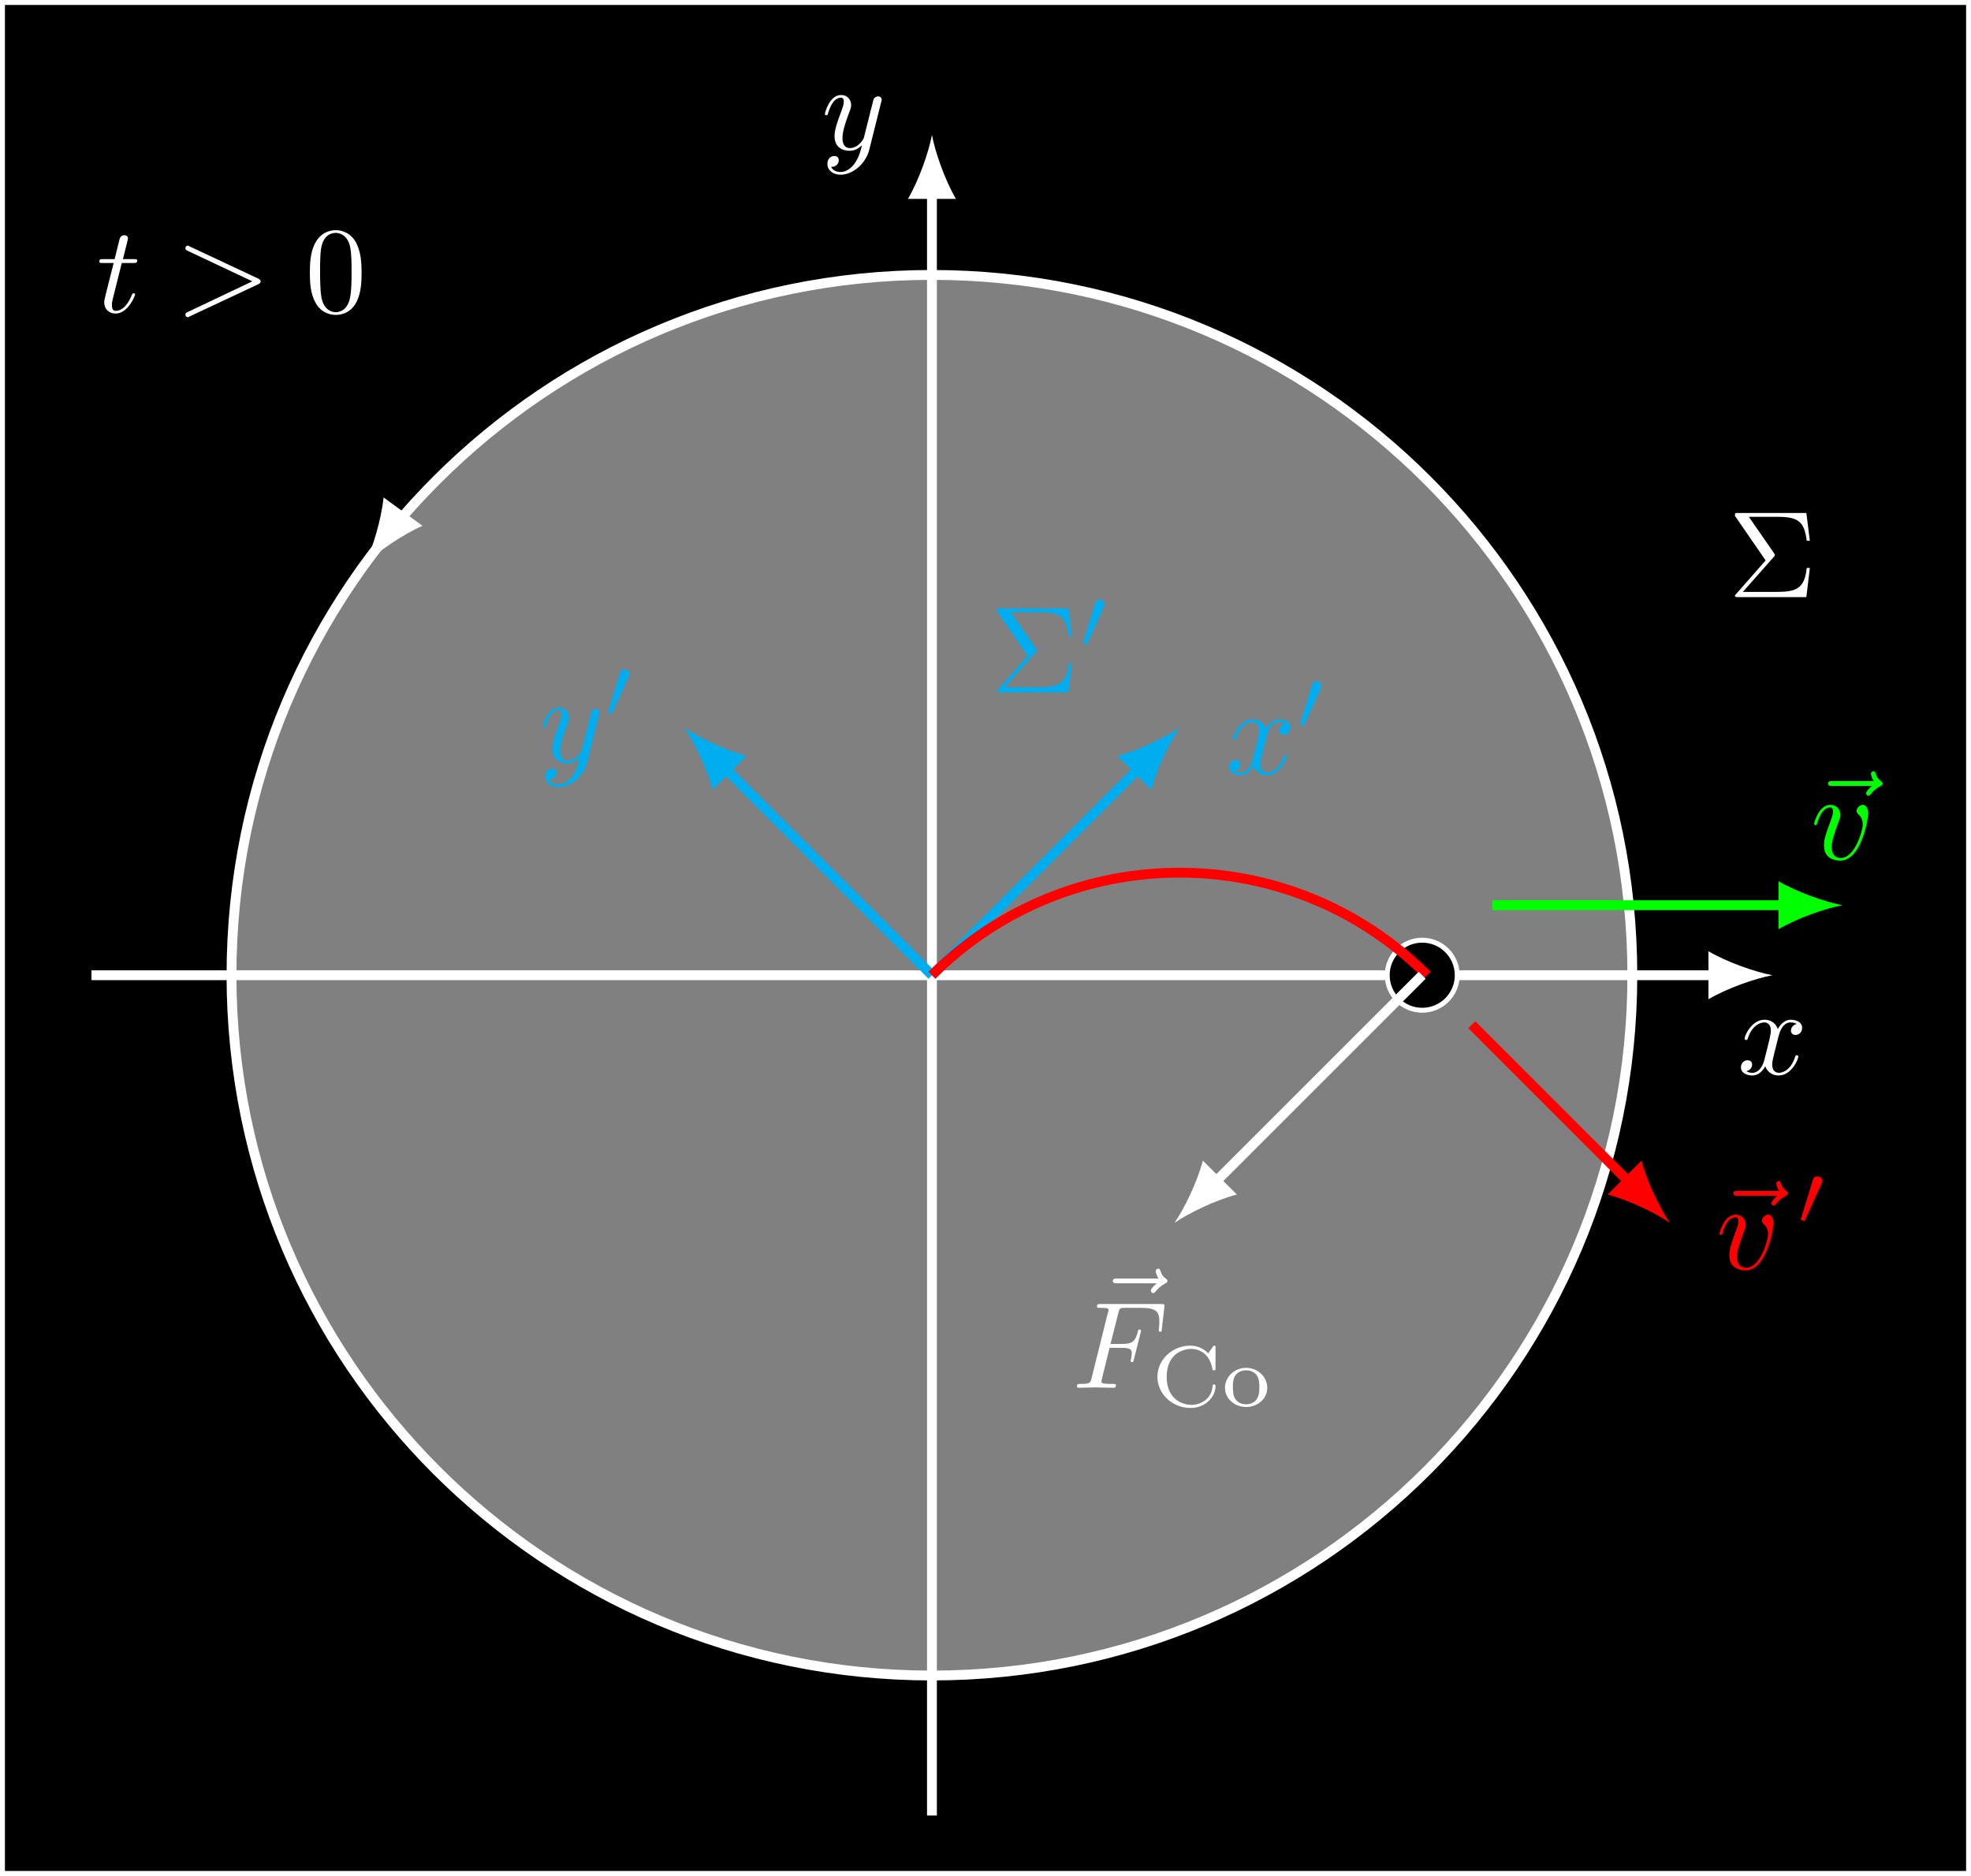
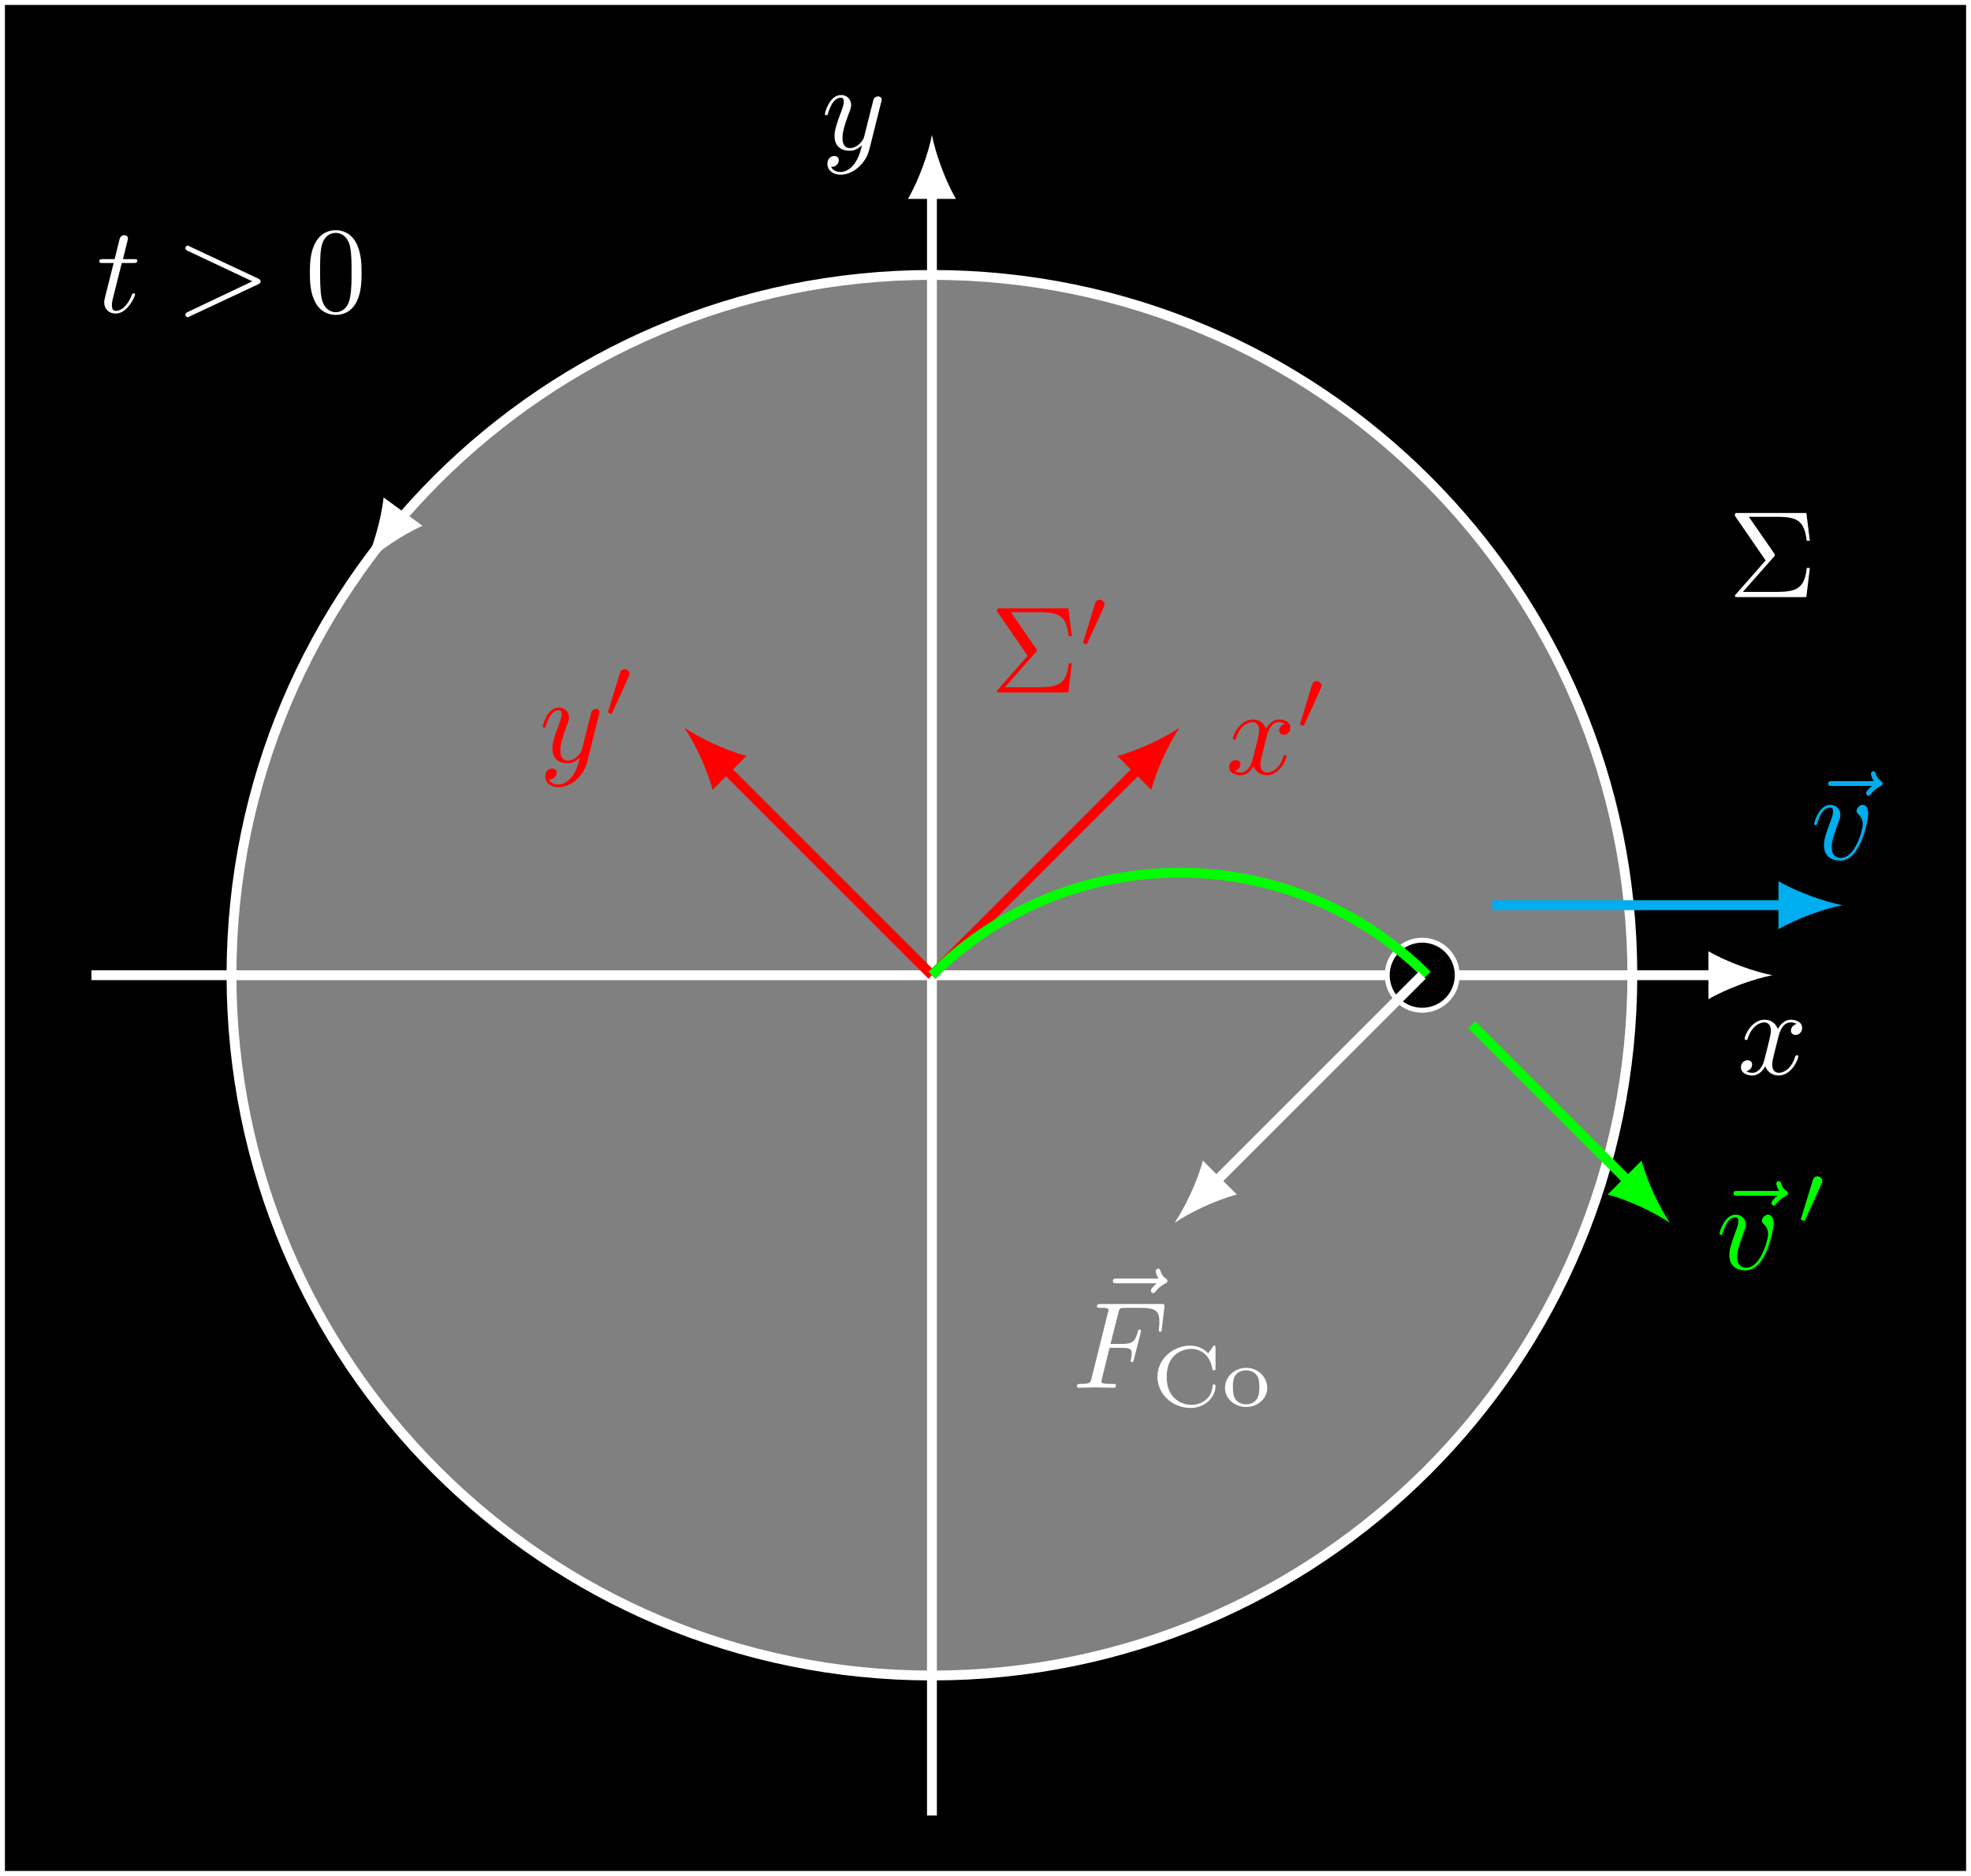
<svg xmlns="http://www.w3.org/2000/svg" xmlns:xlink="http://www.w3.org/1999/xlink" width="159.537pt" height="151.872pt" viewBox="0 0 159.537 151.872" version="1.1">
  <defs>
    <g>
      <symbol overflow="visible" id="glyph0-0">
        <path style="stroke:none;" d="" />
      </symbol>
      <symbol overflow="visible" id="glyph0-1">
        <path style="stroke:none;" d="M 2.047 -3.984 L 2.984 -3.984 C 3.188 -3.984 3.297 -3.984 3.297 -4.188 C 3.297 -4.297 3.188 -4.297 3.016 -4.297 L 2.141 -4.297 C 2.5 -5.719 2.547 -5.906 2.547 -5.969 C 2.547 -6.141 2.422 -6.234 2.25 -6.234 C 2.219 -6.234 1.938 -6.234 1.859 -5.875 L 1.469 -4.297 L 0.531 -4.297 C 0.328 -4.297 0.234 -4.297 0.234 -4.109 C 0.234 -3.984 0.312 -3.984 0.516 -3.984 L 1.391 -3.984 C 0.672 -1.156 0.625 -0.984 0.625 -0.812 C 0.625 -0.266 1 0.109 1.547 0.109 C 2.562 0.109 3.125 -1.344 3.125 -1.422 C 3.125 -1.531 3.047 -1.531 3.016 -1.531 C 2.922 -1.531 2.906 -1.5 2.859 -1.391 C 2.438 -0.344 1.906 -0.109 1.562 -0.109 C 1.359 -0.109 1.25 -0.234 1.25 -0.562 C 1.25 -0.812 1.281 -0.875 1.312 -1.047 Z M 2.047 -3.984 " />
      </symbol>
      <symbol overflow="visible" id="glyph0-2">
        <path style="stroke:none;" d="M 6.734 -2.266 C 6.844 -2.328 6.922 -2.375 6.922 -2.5 C 6.922 -2.609 6.844 -2.656 6.734 -2.719 L 1.203 -5.312 C 1.078 -5.391 1.062 -5.391 1.031 -5.391 C 0.922 -5.391 0.828 -5.297 0.828 -5.188 C 0.828 -5.094 0.875 -5.031 1.016 -4.969 L 6.25 -2.5 L 1.016 -0.016 C 0.875 0.047 0.828 0.109 0.828 0.203 C 0.828 0.312 0.922 0.406 1.031 0.406 C 1.062 0.406 1.078 0.406 1.203 0.328 Z M 6.734 -2.266 " />
      </symbol>
      <symbol overflow="visible" id="glyph0-3">
        <path style="stroke:none;" d="M 3.328 -3.016 C 3.391 -3.266 3.625 -4.188 4.312 -4.188 C 4.359 -4.188 4.609 -4.188 4.812 -4.062 C 4.531 -4 4.344 -3.766 4.344 -3.516 C 4.344 -3.359 4.453 -3.172 4.719 -3.172 C 4.938 -3.172 5.25 -3.344 5.25 -3.75 C 5.25 -4.266 4.672 -4.406 4.328 -4.406 C 3.75 -4.406 3.406 -3.875 3.281 -3.656 C 3.031 -4.312 2.5 -4.406 2.203 -4.406 C 1.172 -4.406 0.594 -3.125 0.594 -2.875 C 0.594 -2.766 0.703 -2.766 0.719 -2.766 C 0.797 -2.766 0.828 -2.797 0.844 -2.875 C 1.188 -3.938 1.844 -4.188 2.188 -4.188 C 2.375 -4.188 2.719 -4.094 2.719 -3.516 C 2.719 -3.203 2.547 -2.547 2.188 -1.141 C 2.031 -0.531 1.672 -0.109 1.234 -0.109 C 1.172 -0.109 0.953 -0.109 0.734 -0.234 C 0.984 -0.297 1.203 -0.5 1.203 -0.781 C 1.203 -1.047 0.984 -1.125 0.844 -1.125 C 0.531 -1.125 0.297 -0.875 0.297 -0.547 C 0.297 -0.094 0.781 0.109 1.219 0.109 C 1.891 0.109 2.25 -0.594 2.266 -0.641 C 2.391 -0.281 2.75 0.109 3.344 0.109 C 4.375 0.109 4.938 -1.172 4.938 -1.422 C 4.938 -1.531 4.859 -1.531 4.828 -1.531 C 4.734 -1.531 4.719 -1.484 4.688 -1.422 C 4.359 -0.344 3.688 -0.109 3.375 -0.109 C 2.984 -0.109 2.828 -0.422 2.828 -0.766 C 2.828 -0.984 2.875 -1.203 2.984 -1.641 Z M 3.328 -3.016 " />
      </symbol>
      <symbol overflow="visible" id="glyph0-4">
        <path style="stroke:none;" d="M 4.844 -3.797 C 4.891 -3.938 4.891 -3.953 4.891 -4.031 C 4.891 -4.203 4.75 -4.297 4.594 -4.297 C 4.5 -4.297 4.344 -4.234 4.25 -4.094 C 4.234 -4.031 4.141 -3.734 4.109 -3.547 C 4.031 -3.297 3.969 -3.016 3.906 -2.75 L 3.453 -0.953 C 3.422 -0.812 2.984 -0.109 2.328 -0.109 C 1.828 -0.109 1.719 -0.547 1.719 -0.922 C 1.719 -1.375 1.891 -2 2.219 -2.875 C 2.375 -3.281 2.422 -3.391 2.422 -3.594 C 2.422 -4.031 2.109 -4.406 1.609 -4.406 C 0.656 -4.406 0.297 -2.953 0.297 -2.875 C 0.297 -2.766 0.391 -2.766 0.406 -2.766 C 0.516 -2.766 0.516 -2.797 0.562 -2.953 C 0.844 -3.891 1.234 -4.188 1.578 -4.188 C 1.656 -4.188 1.828 -4.188 1.828 -3.875 C 1.828 -3.625 1.719 -3.359 1.656 -3.172 C 1.25 -2.109 1.078 -1.547 1.078 -1.078 C 1.078 -0.188 1.703 0.109 2.297 0.109 C 2.688 0.109 3.016 -0.062 3.297 -0.344 C 3.172 0.172 3.047 0.672 2.656 1.203 C 2.391 1.531 2.016 1.828 1.562 1.828 C 1.422 1.828 0.969 1.797 0.797 1.406 C 0.953 1.406 1.094 1.406 1.219 1.281 C 1.328 1.203 1.422 1.062 1.422 0.875 C 1.422 0.562 1.156 0.531 1.062 0.531 C 0.828 0.531 0.5 0.688 0.5 1.172 C 0.5 1.672 0.938 2.047 1.562 2.047 C 2.578 2.047 3.609 1.141 3.891 0.016 Z M 4.844 -3.797 " />
      </symbol>
      <symbol overflow="visible" id="glyph0-5">
        <path style="stroke:none;" d="M 5.359 -5.938 C 5.219 -5.797 4.891 -5.516 4.891 -5.344 C 4.891 -5.25 4.984 -5.141 5.078 -5.141 C 5.172 -5.141 5.219 -5.219 5.281 -5.281 C 5.391 -5.422 5.625 -5.703 6.062 -5.922 C 6.125 -5.969 6.234 -6.016 6.234 -6.125 C 6.234 -6.234 6.156 -6.281 6.094 -6.328 C 5.875 -6.484 5.766 -6.656 5.688 -6.891 C 5.656 -6.984 5.625 -7.125 5.484 -7.125 C 5.344 -7.125 5.281 -6.984 5.281 -6.906 C 5.281 -6.859 5.359 -6.547 5.516 -6.328 L 2.156 -6.328 C 2 -6.328 1.812 -6.328 1.812 -6.125 C 1.812 -5.938 2 -5.938 2.156 -5.938 Z M 5.359 -5.938 " />
      </symbol>
      <symbol overflow="visible" id="glyph0-6">
        <path style="stroke:none;" d="M 4.672 -3.703 C 4.672 -4.25 4.406 -4.406 4.234 -4.406 C 3.984 -4.406 3.734 -4.141 3.734 -3.922 C 3.734 -3.797 3.781 -3.734 3.891 -3.625 C 4.109 -3.422 4.234 -3.172 4.234 -2.812 C 4.234 -2.391 3.625 -0.109 2.469 -0.109 C 1.953 -0.109 1.719 -0.453 1.719 -0.984 C 1.719 -1.531 2 -2.266 2.297 -3.094 C 2.375 -3.266 2.422 -3.406 2.422 -3.594 C 2.422 -4.031 2.109 -4.406 1.609 -4.406 C 0.672 -4.406 0.297 -2.953 0.297 -2.875 C 0.297 -2.766 0.391 -2.766 0.406 -2.766 C 0.516 -2.766 0.516 -2.797 0.562 -2.953 C 0.859 -3.953 1.281 -4.188 1.578 -4.188 C 1.656 -4.188 1.828 -4.188 1.828 -3.875 C 1.828 -3.625 1.719 -3.344 1.656 -3.172 C 1.219 -2.016 1.094 -1.562 1.094 -1.125 C 1.094 -0.047 1.969 0.109 2.422 0.109 C 4.094 0.109 4.672 -3.188 4.672 -3.703 Z M 4.672 -3.703 " />
      </symbol>
      <symbol overflow="visible" id="glyph0-7">
        <path style="stroke:none;" d="M 3.016 -3.234 L 3.984 -3.234 C 4.734 -3.234 4.812 -3.078 4.812 -2.797 C 4.812 -2.719 4.812 -2.609 4.75 -2.297 C 4.719 -2.25 4.719 -2.219 4.719 -2.188 C 4.719 -2.109 4.781 -2.078 4.828 -2.078 C 4.938 -2.078 4.938 -2.109 4.984 -2.281 L 5.531 -4.453 C 5.562 -4.562 5.562 -4.578 5.562 -4.609 C 5.562 -4.625 5.547 -4.719 5.438 -4.719 C 5.344 -4.719 5.328 -4.672 5.297 -4.5 C 5.078 -3.734 4.859 -3.547 4 -3.547 L 3.094 -3.547 L 3.734 -6.078 C 3.828 -6.438 3.844 -6.469 4.281 -6.469 L 5.594 -6.469 C 6.812 -6.469 7.047 -6.141 7.047 -5.375 C 7.047 -5.141 7.047 -5.109 7.016 -4.828 C 7 -4.703 7 -4.688 7 -4.656 C 7 -4.609 7.031 -4.531 7.125 -4.531 C 7.234 -4.531 7.234 -4.594 7.25 -4.781 L 7.453 -6.516 C 7.484 -6.781 7.438 -6.781 7.188 -6.781 L 2.297 -6.781 C 2.109 -6.781 2 -6.781 2 -6.578 C 2 -6.469 2.094 -6.469 2.281 -6.469 C 2.656 -6.469 2.938 -6.469 2.938 -6.297 C 2.938 -6.25 2.938 -6.234 2.875 -6.047 L 1.562 -0.781 C 1.469 -0.391 1.453 -0.312 0.656 -0.312 C 0.484 -0.312 0.375 -0.312 0.375 -0.125 C 0.375 0 0.5 0 0.531 0 C 0.812 0 1.562 -0.031 1.844 -0.031 C 2.172 -0.031 3 0 3.328 0 C 3.422 0 3.531 0 3.531 -0.188 C 3.531 -0.266 3.484 -0.297 3.484 -0.297 C 3.453 -0.312 3.422 -0.312 3.203 -0.312 C 2.984 -0.312 2.938 -0.312 2.688 -0.328 C 2.391 -0.359 2.359 -0.406 2.359 -0.531 C 2.359 -0.547 2.359 -0.609 2.406 -0.75 Z M 3.016 -3.234 " />
      </symbol>
      <symbol overflow="visible" id="glyph1-0">
        <path style="stroke:none;" d="" />
      </symbol>
      <symbol overflow="visible" id="glyph1-1">
        <path style="stroke:none;" d="M 4.578 -3.188 C 4.578 -3.984 4.531 -4.781 4.188 -5.516 C 3.734 -6.484 2.906 -6.641 2.5 -6.641 C 1.891 -6.641 1.172 -6.375 0.75 -5.453 C 0.438 -4.766 0.391 -3.984 0.391 -3.188 C 0.391 -2.438 0.422 -1.547 0.844 -0.781 C 1.266 0.016 2 0.219 2.484 0.219 C 3.016 0.219 3.781 0.016 4.219 -0.938 C 4.531 -1.625 4.578 -2.406 4.578 -3.188 Z M 2.484 0 C 2.094 0 1.5 -0.25 1.328 -1.203 C 1.219 -1.797 1.219 -2.719 1.219 -3.312 C 1.219 -3.953 1.219 -4.609 1.297 -5.141 C 1.484 -6.328 2.234 -6.422 2.484 -6.422 C 2.812 -6.422 3.469 -6.234 3.656 -5.25 C 3.766 -4.688 3.766 -3.938 3.766 -3.312 C 3.766 -2.562 3.766 -1.891 3.656 -1.25 C 3.5 -0.297 2.938 0 2.484 0 Z M 2.484 0 " />
      </symbol>
      <symbol overflow="visible" id="glyph1-2">
        <path style="stroke:none;" d="M 3.703 -3.25 C 3.797 -3.344 3.797 -3.391 3.797 -3.406 C 3.797 -3.453 3.766 -3.516 3.734 -3.547 L 1.688 -6.5 L 3.984 -6.5 C 5.672 -6.5 6.172 -6.141 6.375 -4.562 L 6.625 -4.562 L 6.344 -6.812 L 0.812 -6.812 C 0.578 -6.812 0.562 -6.812 0.562 -6.578 L 3.047 -2.969 L 0.672 -0.266 C 0.562 -0.156 0.562 -0.141 0.562 -0.109 C 0.562 0 0.672 0 0.812 0 L 6.344 0 L 6.625 -2.359 L 6.375 -2.359 C 6.203 -0.688 5.516 -0.422 3.953 -0.422 L 1.203 -0.422 Z M 3.703 -3.25 " />
      </symbol>
      <symbol overflow="visible" id="glyph2-0">
        <path style="stroke:none;" d="" />
      </symbol>
      <symbol overflow="visible" id="glyph2-1">
        <path style="stroke:none;" d="M 2.016 -3.297 C 2.078 -3.406 2.078 -3.469 2.078 -3.516 C 2.078 -3.734 1.891 -3.891 1.672 -3.891 C 1.406 -3.891 1.328 -3.672 1.297 -3.562 L 0.375 -0.547 C 0.359 -0.531 0.328 -0.453 0.328 -0.438 C 0.328 -0.359 0.547 -0.281 0.609 -0.281 C 0.656 -0.281 0.656 -0.297 0.703 -0.406 Z M 2.016 -3.297 " />
      </symbol>
      <symbol overflow="visible" id="glyph3-0">
        <path style="stroke:none;" d="" />
      </symbol>
      <symbol overflow="visible" id="glyph3-1">
        <path style="stroke:none;" d="M 5.188 -4.719 C 5.188 -4.844 5.188 -4.906 5.094 -4.906 C 5.062 -4.906 5.031 -4.906 4.969 -4.812 L 4.594 -4.281 C 4.312 -4.578 3.828 -4.906 3.156 -4.906 C 1.688 -4.906 0.484 -3.766 0.484 -2.391 C 0.484 -0.969 1.719 0.141 3.156 0.141 C 4.391 0.141 5.188 -0.781 5.188 -1.625 C 5.188 -1.703 5.172 -1.766 5.062 -1.766 C 5.031 -1.766 4.953 -1.766 4.953 -1.672 C 4.891 -0.547 3.938 -0.109 3.25 -0.109 C 2.516 -0.109 1.234 -0.562 1.234 -2.375 C 1.234 -4.266 2.578 -4.641 3.234 -4.641 C 3.938 -4.641 4.75 -4.188 4.938 -2.984 C 4.953 -2.906 5.016 -2.906 5.062 -2.906 C 5.188 -2.906 5.188 -2.953 5.188 -3.094 Z M 5.188 -4.719 " />
      </symbol>
      <symbol overflow="visible" id="glyph3-2">
        <path style="stroke:none;" d="M 3.688 -1.484 C 3.688 -2.359 2.938 -3.109 1.984 -3.109 C 1.016 -3.109 0.266 -2.359 0.266 -1.484 C 0.266 -0.625 1.031 0.062 1.984 0.062 C 2.922 0.062 3.688 -0.625 3.688 -1.484 Z M 1.984 -0.156 C 1.719 -0.156 1.344 -0.234 1.109 -0.578 C 0.922 -0.859 0.906 -1.219 0.906 -1.547 C 0.906 -1.844 0.906 -2.266 1.156 -2.562 C 1.328 -2.766 1.625 -2.906 1.984 -2.906 C 2.391 -2.906 2.688 -2.719 2.844 -2.5 C 3.031 -2.234 3.047 -1.875 3.047 -1.547 C 3.047 -1.219 3.031 -0.844 2.828 -0.562 C 2.641 -0.297 2.328 -0.156 1.984 -0.156 Z M 1.984 -0.156 " />
      </symbol>
    </g>
    <clipPath id="clip1">
      <path d="M 0 0 L 159.535 0 L 159.535 151.871 L 0 151.871 Z M 0 0 " />
    </clipPath>
  </defs>
  <g id="surface1">
    <g clip-path="url(#clip1)" clip-rule="nonzero">
      <path style="fill-rule:nonzero;fill:rgb(0%,0%,0%);fill-opacity:1;stroke-width:0.399;stroke-linecap:butt;stroke-linejoin:miter;stroke:rgb(100%,100%,100%);stroke-opacity:1;stroke-miterlimit:10;" d="M -75.234 -72.719 L -75.234 78.754 L 83.907 78.754 L 83.907 -72.719 Z M -75.234 -72.719 " transform="matrix(1,0,0,-1,75.433,78.953)" />
    </g>
    <g style="fill:rgb(100%,100%,100%);fill-opacity:1;">
      <use xlink:href="#glyph0-1" x="7.809" y="25.276" />
    </g>
    <g style="fill:rgb(100%,100%,100%);fill-opacity:1;">
      <use xlink:href="#glyph0-2" x="14.176" y="25.276" />
    </g>
    <g style="fill:rgb(100%,100%,100%);fill-opacity:1;">
      <use xlink:href="#glyph1-1" x="24.69" y="25.276" />
    </g>
    <path style="fill-rule:nonzero;fill:rgb(50%,50%,50%);fill-opacity:1;stroke-width:0.797;stroke-linecap:butt;stroke-linejoin:miter;stroke:rgb(100%,100%,100%);stroke-opacity:1;stroke-miterlimit:10;" d="M 56.692 -0 C 56.692 31.312 31.313 56.695 0.001 56.695 C -31.312 56.695 -56.695 31.312 -56.695 -0 C -56.695 -31.313 -31.312 -56.695 0.001 -56.695 C 31.313 -56.695 56.692 -31.313 56.692 -0 Z M 56.692 -0 " transform="matrix(1,0,0,-1,75.433,78.953)" />
    <path style=" stroke:none;fill-rule:nonzero;fill:rgb(100%,100%,100%);fill-opacity:1;" d="M 29.562 45.625 C 30.59 44.66 32.547 43.297 34.199 42.57 L 31.047 40.273 C 30.863 42.07 30.168 44.352 29.562 45.625 " />
    <path style="fill:none;stroke-width:0.797;stroke-linecap:butt;stroke-linejoin:miter;stroke:rgb(100%,100%,100%);stroke-opacity:1;stroke-miterlimit:10;" d="M -68.031 -0 L 63.368 -0 " transform="matrix(1,0,0,-1,75.433,78.953)" />
    <path style=" stroke:none;fill-rule:nonzero;fill:rgb(100%,100%,100%);fill-opacity:1;" d="M 143.465 78.953 C 142.082 78.695 139.84 77.918 138.285 77.012 L 138.285 80.895 C 139.84 79.988 142.082 79.211 143.465 78.953 " />
    <g style="fill:rgb(100%,100%,100%);fill-opacity:1;">
      <use xlink:href="#glyph0-3" x="140.618" y="86.962" />
    </g>
    <path style="fill:none;stroke-width:0.797;stroke-linecap:butt;stroke-linejoin:miter;stroke:rgb(100%,100%,100%);stroke-opacity:1;stroke-miterlimit:10;" d="M 0.001 -68.031 L 0.001 63.371 " transform="matrix(1,0,0,-1,75.433,78.953)" />
    <path style=" stroke:none;fill-rule:nonzero;fill:rgb(100%,100%,100%);fill-opacity:1;" d="M 75.434 10.922 C 75.176 12.301 74.398 14.547 73.492 16.102 L 77.375 16.102 C 76.469 14.547 75.691 12.301 75.434 10.922 " />
    <g style="fill:rgb(100%,100%,100%);fill-opacity:1;">
      <use xlink:href="#glyph0-4" x="66.472" y="12.098" />
    </g>
-     <path style="fill:none;stroke-width:0.797;stroke-linecap:butt;stroke-linejoin:miter;stroke:rgb(0%,67.839%,93.729%);stroke-opacity:1;stroke-miterlimit:10;" d="M 0.001 -0 L 16.747 16.746 " transform="matrix(1,0,0,-1,75.433,78.953)" />
-     <path style=" stroke:none;fill-rule:nonzero;fill:rgb(0%,67.839%,93.729%);fill-opacity:1;" d="M 95.477 58.91 C 94.316 59.703 92.18 60.742 90.441 61.199 L 93.188 63.945 C 93.645 62.207 94.684 60.07 95.477 58.91 " />
-     <g style="fill:rgb(0%,67.839%,93.729%);fill-opacity:1;">
+     <path style="fill:none;stroke-width:0.797;stroke-linecap:butt;stroke-linejoin:miter;stroke:rgb(100%,0%,0%);stroke-opacity:1;stroke-miterlimit:10;" d="M 0.001 -0 L 16.747 16.746 " transform="matrix(1,0,0,-1,75.433,78.953)" />
+     <path style=" stroke:none;fill-rule:nonzero;fill:rgb(100%,0%,0%);fill-opacity:1;" d="M 95.477 58.91 C 94.316 59.703 92.18 60.742 90.441 61.199 L 93.188 63.945 C 93.645 62.207 94.684 60.07 95.477 58.91 " />
+     <g style="fill:rgb(100%,0%,0%);fill-opacity:1;">
      <use xlink:href="#glyph0-3" x="99.196" y="62.655" />
    </g>
-     <g style="fill:rgb(0%,67.839%,93.729%);fill-opacity:1;">
+     <g style="fill:rgb(100%,0%,0%);fill-opacity:1;">
      <use xlink:href="#glyph2-1" x="104.89" y="59.039" />
    </g>
-     <path style="fill:none;stroke-width:0.797;stroke-linecap:butt;stroke-linejoin:miter;stroke:rgb(0%,67.839%,93.729%);stroke-opacity:1;stroke-miterlimit:10;" d="M 0.001 -0 L -16.745 16.746 " transform="matrix(1,0,0,-1,75.433,78.953)" />
-     <path style=" stroke:none;fill-rule:nonzero;fill:rgb(0%,67.839%,93.729%);fill-opacity:1;" d="M 55.391 58.91 C 56.184 60.07 57.223 62.207 57.68 63.945 L 60.426 61.199 C 58.688 60.742 56.551 59.703 55.391 58.91 " />
-     <g style="fill:rgb(0%,67.839%,93.729%);fill-opacity:1;">
+     <path style="fill:none;stroke-width:0.797;stroke-linecap:butt;stroke-linejoin:miter;stroke:rgb(100%,0%,0%);stroke-opacity:1;stroke-miterlimit:10;" d="M 0.001 -0 L -16.745 16.746 " transform="matrix(1,0,0,-1,75.433,78.953)" />
+     <path style=" stroke:none;fill-rule:nonzero;fill:rgb(100%,0%,0%);fill-opacity:1;" d="M 55.391 58.91 C 56.184 60.07 57.223 62.207 57.68 63.945 L 60.426 61.199 C 58.688 60.742 56.551 59.703 55.391 58.91 " />
+     <g style="fill:rgb(100%,0%,0%);fill-opacity:1;">
      <use xlink:href="#glyph0-4" x="43.634" y="61.686" />
    </g>
-     <g style="fill:rgb(0%,67.839%,93.729%);fill-opacity:1;">
+     <g style="fill:rgb(100%,0%,0%);fill-opacity:1;">
      <use xlink:href="#glyph2-1" x="48.876" y="58.071" />
    </g>
    <path style="fill-rule:nonzero;fill:rgb(0%,0%,0%);fill-opacity:1;stroke-width:0.399;stroke-linecap:butt;stroke-linejoin:miter;stroke:rgb(100%,100%,100%);stroke-opacity:1;stroke-miterlimit:10;" d="M 42.52 -0 C 42.52 1.566 41.251 2.836 39.684 2.836 C 38.118 2.836 36.852 1.566 36.852 -0 C 36.852 -1.567 38.118 -2.836 39.684 -2.836 C 41.251 -2.836 42.52 -1.567 42.52 -0 Z M 42.52 -0 " transform="matrix(1,0,0,-1,75.433,78.953)" />
-     <path style="fill:none;stroke-width:0.797;stroke-linecap:butt;stroke-linejoin:miter;stroke:rgb(0%,100%,0%);stroke-opacity:1;stroke-miterlimit:10;" d="M 45.356 5.668 L 69.04 5.668 " transform="matrix(1,0,0,-1,75.433,78.953)" />
-     <path style=" stroke:none;fill-rule:nonzero;fill:rgb(0%,100%,0%);fill-opacity:1;" d="M 149.137 73.285 C 147.754 73.023 145.508 72.246 143.953 71.34 L 143.953 75.227 C 145.508 74.32 147.754 73.543 149.137 73.285 " />
-     <g style="fill:rgb(0%,100%,0%);fill-opacity:1;">
+     <path style="fill:none;stroke-width:0.797;stroke-linecap:butt;stroke-linejoin:miter;stroke:rgb(0%,67.839%,93.729%);stroke-opacity:1;stroke-miterlimit:10;" d="M 45.356 5.668 L 69.04 5.668 " transform="matrix(1,0,0,-1,75.433,78.953)" />
+     <path style=" stroke:none;fill-rule:nonzero;fill:rgb(0%,67.839%,93.729%);fill-opacity:1;" d="M 149.137 73.285 C 147.754 73.023 145.508 72.246 143.953 71.34 L 143.953 75.227 C 145.508 74.32 147.754 73.543 149.137 73.285 " />
+     <g style="fill:rgb(0%,67.839%,93.729%);fill-opacity:1;">
      <use xlink:href="#glyph0-5" x="146.154" y="69.565" />
    </g>
-     <g style="fill:rgb(0%,100%,0%);fill-opacity:1;">
+     <g style="fill:rgb(0%,67.839%,93.729%);fill-opacity:1;">
      <use xlink:href="#glyph0-6" x="146.543" y="69.565" />
    </g>
-     <path style="fill:none;stroke-width:0.797;stroke-linecap:butt;stroke-linejoin:miter;stroke:rgb(100%,0%,0%);stroke-opacity:1;stroke-miterlimit:10;" d="M 0.001 -0 C 11.071 11.07 29.02 11.07 40.087 -0 " transform="matrix(1,0,0,-1,75.433,78.953)" />
-     <path style="fill:none;stroke-width:0.797;stroke-linecap:butt;stroke-linejoin:miter;stroke:rgb(100%,0%,0%);stroke-opacity:1;stroke-miterlimit:10;" d="M 43.696 -4.008 L 56.43 -16.746 " transform="matrix(1,0,0,-1,75.433,78.953)" />
-     <path style=" stroke:none;fill-rule:nonzero;fill:rgb(100%,0%,0%);fill-opacity:1;" d="M 135.164 98.996 C 134.367 97.836 133.332 95.699 132.871 93.961 L 130.125 96.707 C 131.863 97.164 134.004 98.203 135.164 98.996 " />
-     <g style="fill:rgb(100%,0%,0%);fill-opacity:1;">
+     <path style="fill:none;stroke-width:0.797;stroke-linecap:butt;stroke-linejoin:miter;stroke:rgb(0%,100%,0%);stroke-opacity:1;stroke-miterlimit:10;" d="M 0.001 -0 C 11.071 11.07 29.02 11.07 40.087 -0 " transform="matrix(1,0,0,-1,75.433,78.953)" />
+     <path style="fill:none;stroke-width:0.797;stroke-linecap:butt;stroke-linejoin:miter;stroke:rgb(0%,100%,0%);stroke-opacity:1;stroke-miterlimit:10;" d="M 43.696 -4.008 L 56.43 -16.746 " transform="matrix(1,0,0,-1,75.433,78.953)" />
+     <path style=" stroke:none;fill-rule:nonzero;fill:rgb(0%,100%,0%);fill-opacity:1;" d="M 135.164 98.996 C 134.367 97.836 133.332 95.699 132.871 93.961 L 130.125 96.707 C 131.863 97.164 134.004 98.203 135.164 98.996 " />
+     <g style="fill:rgb(0%,100%,0%);fill-opacity:1;">
      <use xlink:href="#glyph0-5" x="138.494" y="102.742" />
    </g>
-     <g style="fill:rgb(100%,0%,0%);fill-opacity:1;">
+     <g style="fill:rgb(0%,100%,0%);fill-opacity:1;">
      <use xlink:href="#glyph0-6" x="138.883" y="102.742" />
    </g>
-     <g style="fill:rgb(100%,0%,0%);fill-opacity:1;">
+     <g style="fill:rgb(0%,100%,0%);fill-opacity:1;">
      <use xlink:href="#glyph2-1" x="145.428" y="99.127" />
    </g>
    <path style="fill:none;stroke-width:0.797;stroke-linecap:butt;stroke-linejoin:miter;stroke:rgb(100%,100%,100%);stroke-opacity:1;stroke-miterlimit:10;" d="M 39.684 -0 L 22.938 -16.746 " transform="matrix(1,0,0,-1,75.433,78.953)" />
    <path style=" stroke:none;fill-rule:nonzero;fill:rgb(100%,100%,100%);fill-opacity:1;" d="M 95.074 98.996 C 96.234 98.203 98.371 97.164 100.113 96.707 L 97.363 93.961 C 96.906 95.699 95.867 97.836 95.074 98.996 " />
    <g style="fill:rgb(100%,100%,100%);fill-opacity:1;">
      <use xlink:href="#glyph0-5" x="88.262" y="109.834" />
    </g>
    <g style="fill:rgb(100%,100%,100%);fill-opacity:1;">
      <use xlink:href="#glyph0-7" x="86.793" y="112.352" />
    </g>
    <g style="fill:rgb(100%,100%,100%);fill-opacity:1;">
      <use xlink:href="#glyph3-1" x="93.2" y="113.847" />
      <use xlink:href="#glyph3-2" x="98.887" y="113.847" />
    </g>
    <g style="fill:rgb(100%,100%,100%);fill-opacity:1;">
      <use xlink:href="#glyph1-2" x="139.867" y="48.341" />
    </g>
-     <g style="fill:rgb(0%,67.839%,93.729%);fill-opacity:1;">
+     <g style="fill:rgb(100%,0%,0%);fill-opacity:1;">
      <use xlink:href="#glyph1-2" x="80.133" y="56.061" />
    </g>
-     <g style="fill:rgb(0%,67.839%,93.729%);fill-opacity:1;">
+     <g style="fill:rgb(100%,0%,0%);fill-opacity:1;">
      <use xlink:href="#glyph2-1" x="87.328" y="52.446" />
    </g>
  </g>
</svg>
